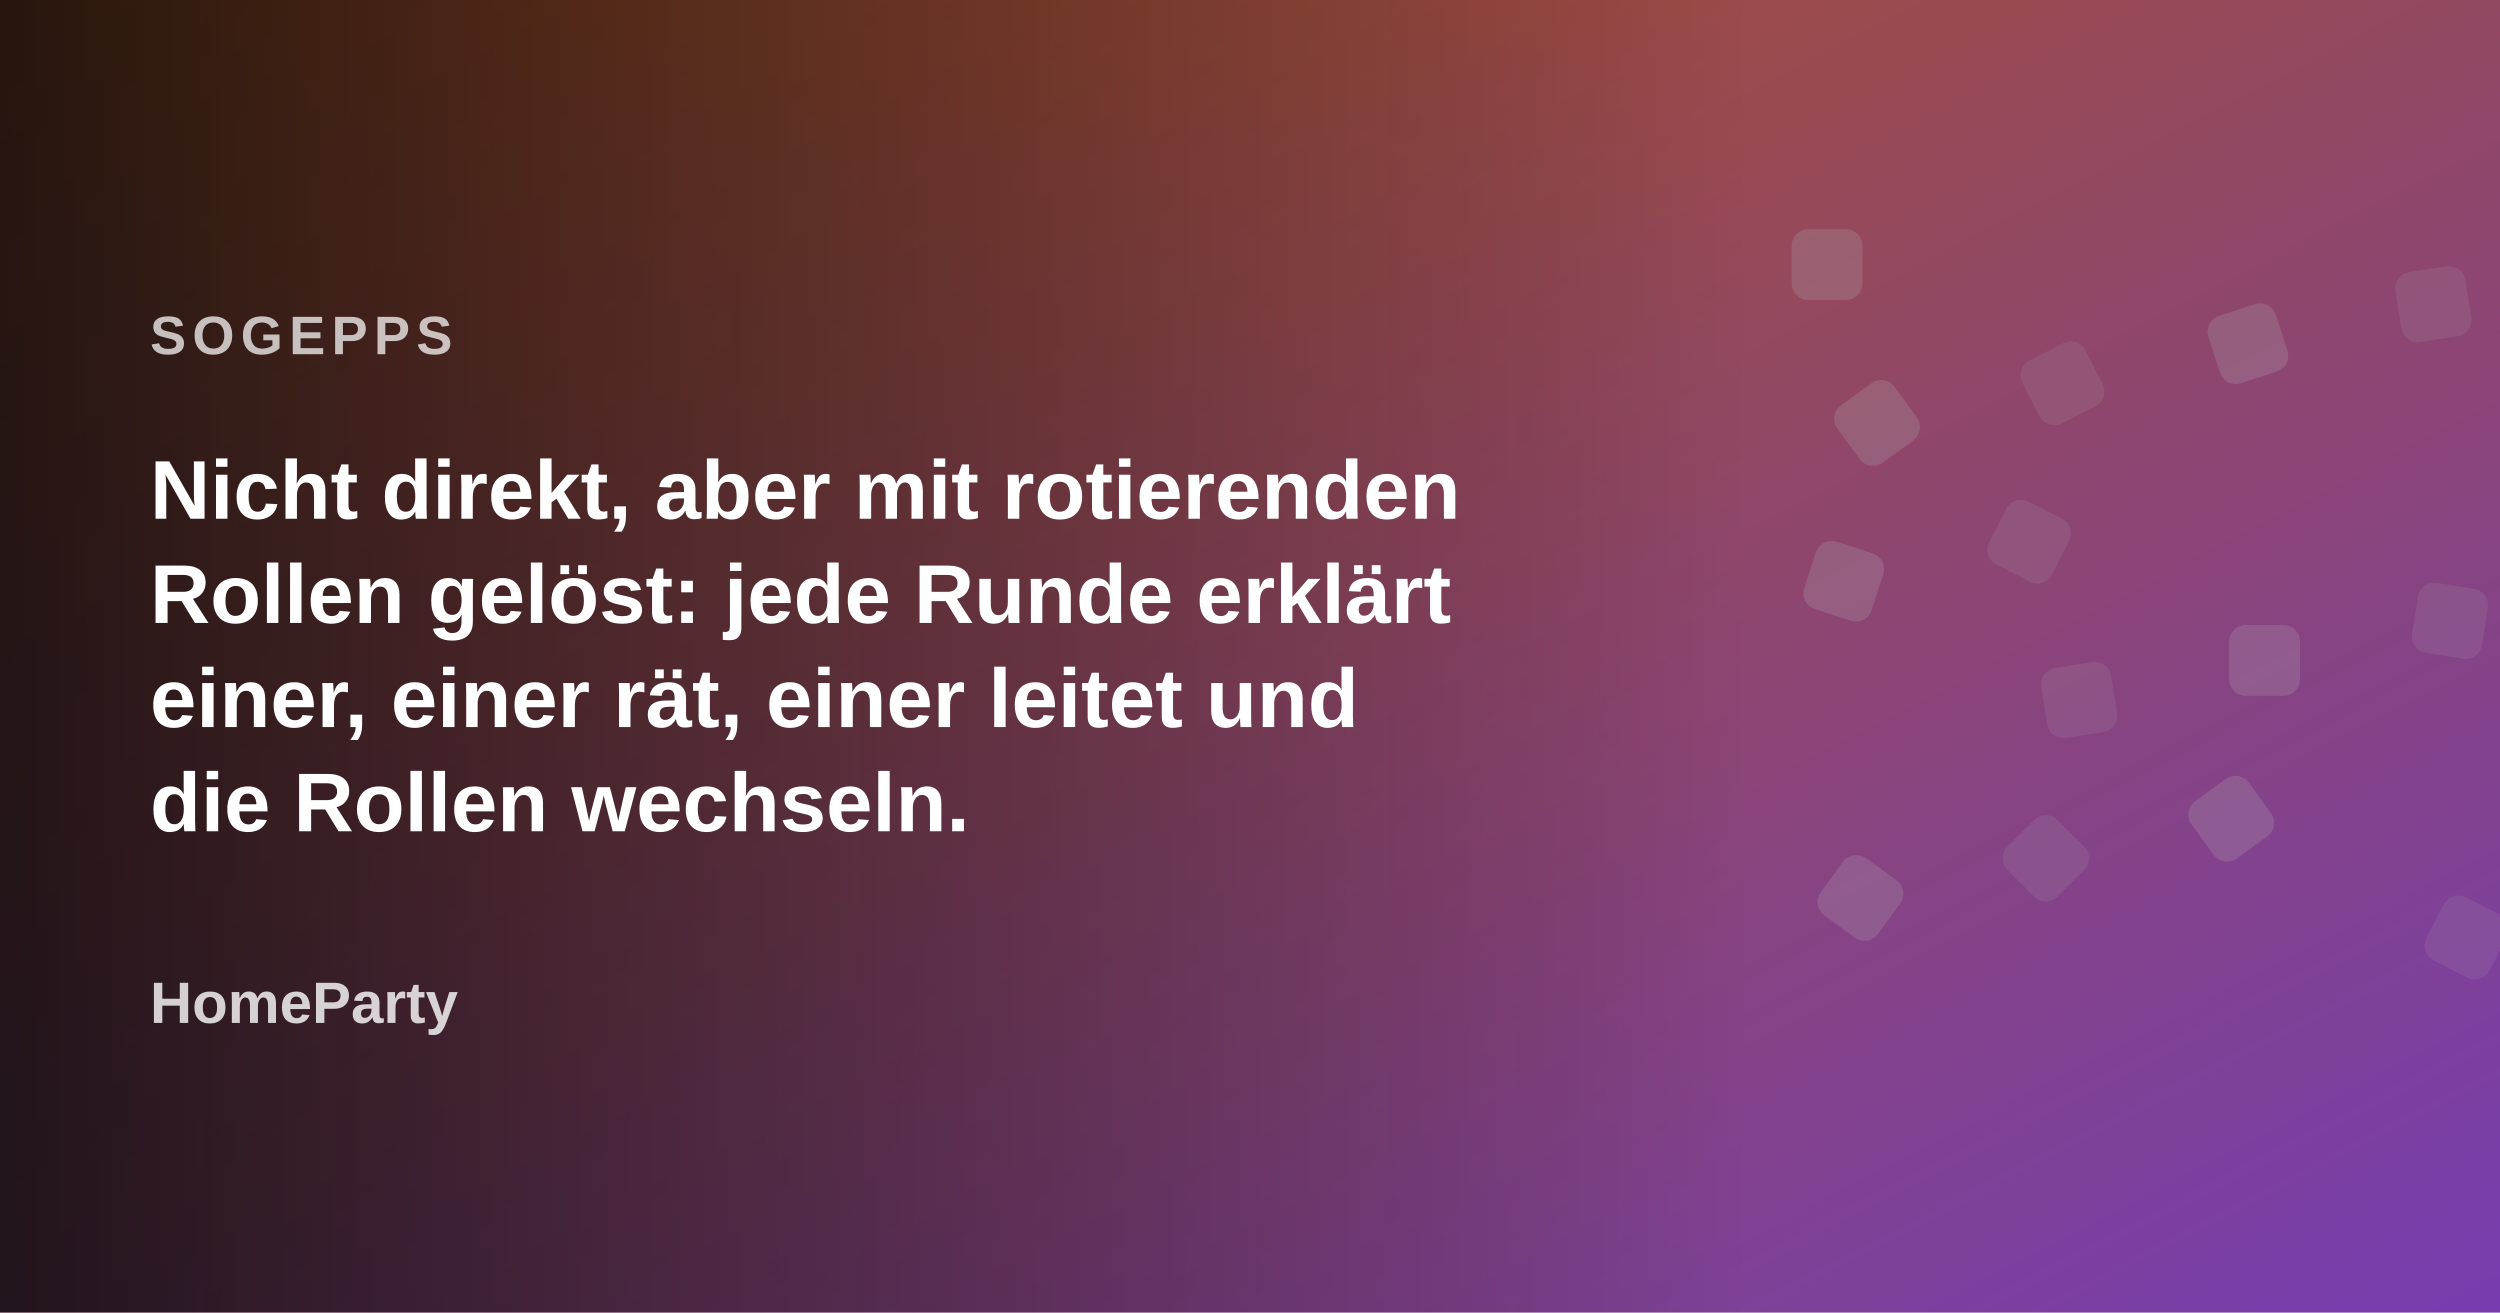
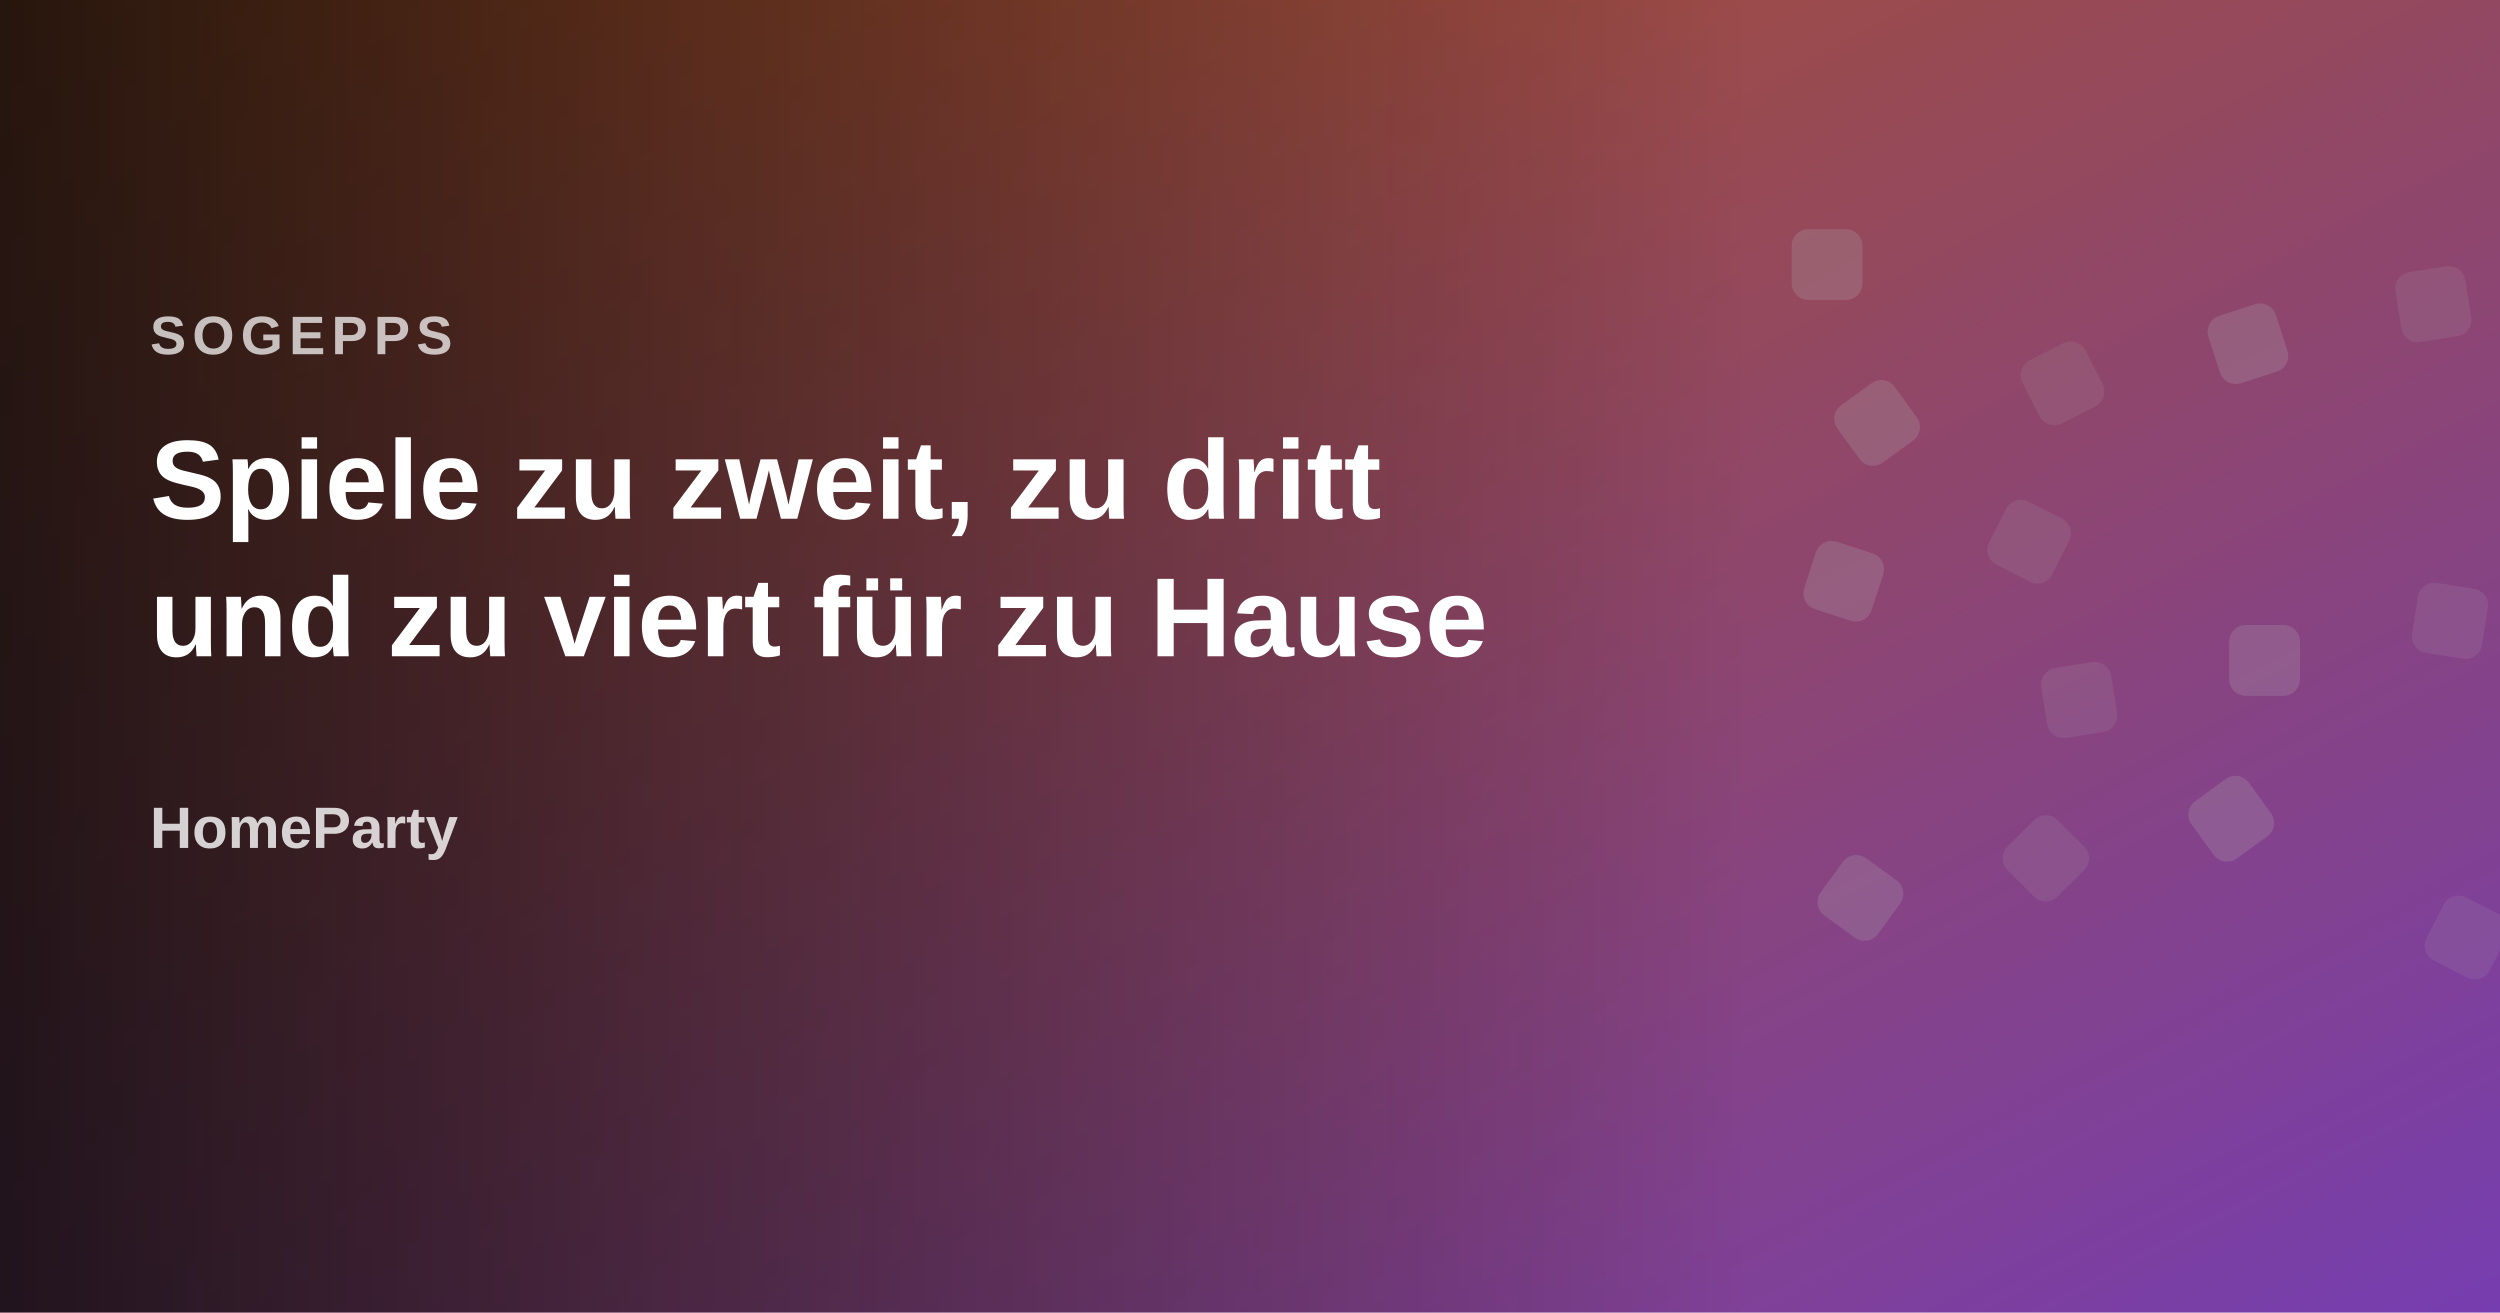
- <svg xmlns="http://www.w3.org/2000/svg" width="1200" height="630" viewBox="0 0 1200 630" role="img" aria-label="Nicht direkt, aber mit rotierenden Rollen gelöst: jede Runde erklärt einer, einer rät, einer leitet und die Rollen wechseln.">
+ <svg xmlns="http://www.w3.org/2000/svg" width="1200" height="630" viewBox="0 0 1200 630" role="img" aria-label="Spiele zu zweit, zu dritt und zu viert für zu Hause">
  <defs>
    <linearGradient id="g" x1="0" y1="0" x2="1" y2="1">
      <stop offset="0%" stop-color="#f97316" />
      <stop offset="100%" stop-color="#a855f7" />
    </linearGradient>
    <linearGradient id="v" x1="0" y1="0" x2="1" y2="0">
      <stop offset="0%" stop-color="rgba(4,6,12,0.86)" />
      <stop offset="70%" stop-color="rgba(4,6,12,0.30)" />
    </linearGradient>
  </defs>
  <rect width="1200" height="630" fill="url(#g)" />
  <g transform="translate(860,110)">
    <rect x="0" y="0" width="34" height="34" rx="8" fill="rgba(255,255,255,0.22)" transform="rotate(0 17 17)" />
    <rect x="97" y="133" width="34" height="34" rx="8" fill="rgba(255,255,255,0.13)" transform="rotate(27 114 150)" />
    <rect x="194" y="266" width="34" height="34" rx="8" fill="rgba(255,255,255,0.22)" transform="rotate(54 211 283)" />
    <rect x="291" y="19" width="34" height="34" rx="8" fill="rgba(255,255,255,0.13)" transform="rotate(81 308 36)" />
    <rect x="8" y="152" width="34" height="34" rx="8" fill="rgba(255,255,255,0.22)" transform="rotate(108 25 169)" />
    <rect x="105" y="285" width="34" height="34" rx="8" fill="rgba(255,255,255,0.13)" transform="rotate(135 122 302)" />
    <rect x="202" y="38" width="34" height="34" rx="8" fill="rgba(255,255,255,0.22)" transform="rotate(162 219 55)" />
    <rect x="299" y="171" width="34" height="34" rx="8" fill="rgba(255,255,255,0.13)" transform="rotate(189 316 188)" />
    <rect x="16" y="304" width="34" height="34" rx="8" fill="rgba(255,255,255,0.22)" transform="rotate(216 33 321)" />
    <rect x="113" y="57" width="34" height="34" rx="8" fill="rgba(255,255,255,0.13)" transform="rotate(243 130 74)" />
    <rect x="210" y="190" width="34" height="34" rx="8" fill="rgba(255,255,255,0.22)" transform="rotate(270 227 207)" />
    <rect x="307" y="323" width="34" height="34" rx="8" fill="rgba(255,255,255,0.13)" transform="rotate(297 324 340)" />
    <rect x="24" y="76" width="34" height="34" rx="8" fill="rgba(255,255,255,0.22)" transform="rotate(324 41 93)" />
    <rect x="121" y="209" width="34" height="34" rx="8" fill="rgba(255,255,255,0.13)" transform="rotate(351 138 226)" />
  </g>
  <rect width="1200" height="630" fill="url(#v)" />
  <text x="72" y="170" font-family="Segoe UI, Arial, sans-serif" font-size="26" font-weight="700" letter-spacing="3" fill="rgba(255,255,255,0.72)">SOGEPPS</text>
-   <text x="72" y="249" font-family="Segoe UI, Arial, sans-serif" font-size="40" font-weight="700" fill="#ffffff">Nicht direkt, aber mit rotierenden</text>
-   <text x="72" y="299" font-family="Segoe UI, Arial, sans-serif" font-size="40" font-weight="700" fill="#ffffff">Rollen gelöst: jede Runde erklärt</text>
-   <text x="72" y="349" font-family="Segoe UI, Arial, sans-serif" font-size="40" font-weight="700" fill="#ffffff">einer, einer rät, einer leitet und</text>
-   <text x="72" y="399" font-family="Segoe UI, Arial, sans-serif" font-size="40" font-weight="700" fill="#ffffff">die Rollen wechseln.</text>
-   <text x="72" y="491" font-family="Segoe UI, Arial, sans-serif" font-size="28" font-weight="600" fill="rgba(255,255,255,0.80)">HomeParty</text>
+   <text x="72" y="249" font-family="Segoe UI, Arial, sans-serif" font-size="54" font-weight="700" fill="#ffffff">Spiele zu zweit, zu dritt</text>
+   <text x="72" y="315" font-family="Segoe UI, Arial, sans-serif" font-size="54" font-weight="700" fill="#ffffff">und zu viert für zu Hause</text>
+   <text x="72" y="407" font-family="Segoe UI, Arial, sans-serif" font-size="28" font-weight="600" fill="rgba(255,255,255,0.80)">HomeParty</text>
</svg>
